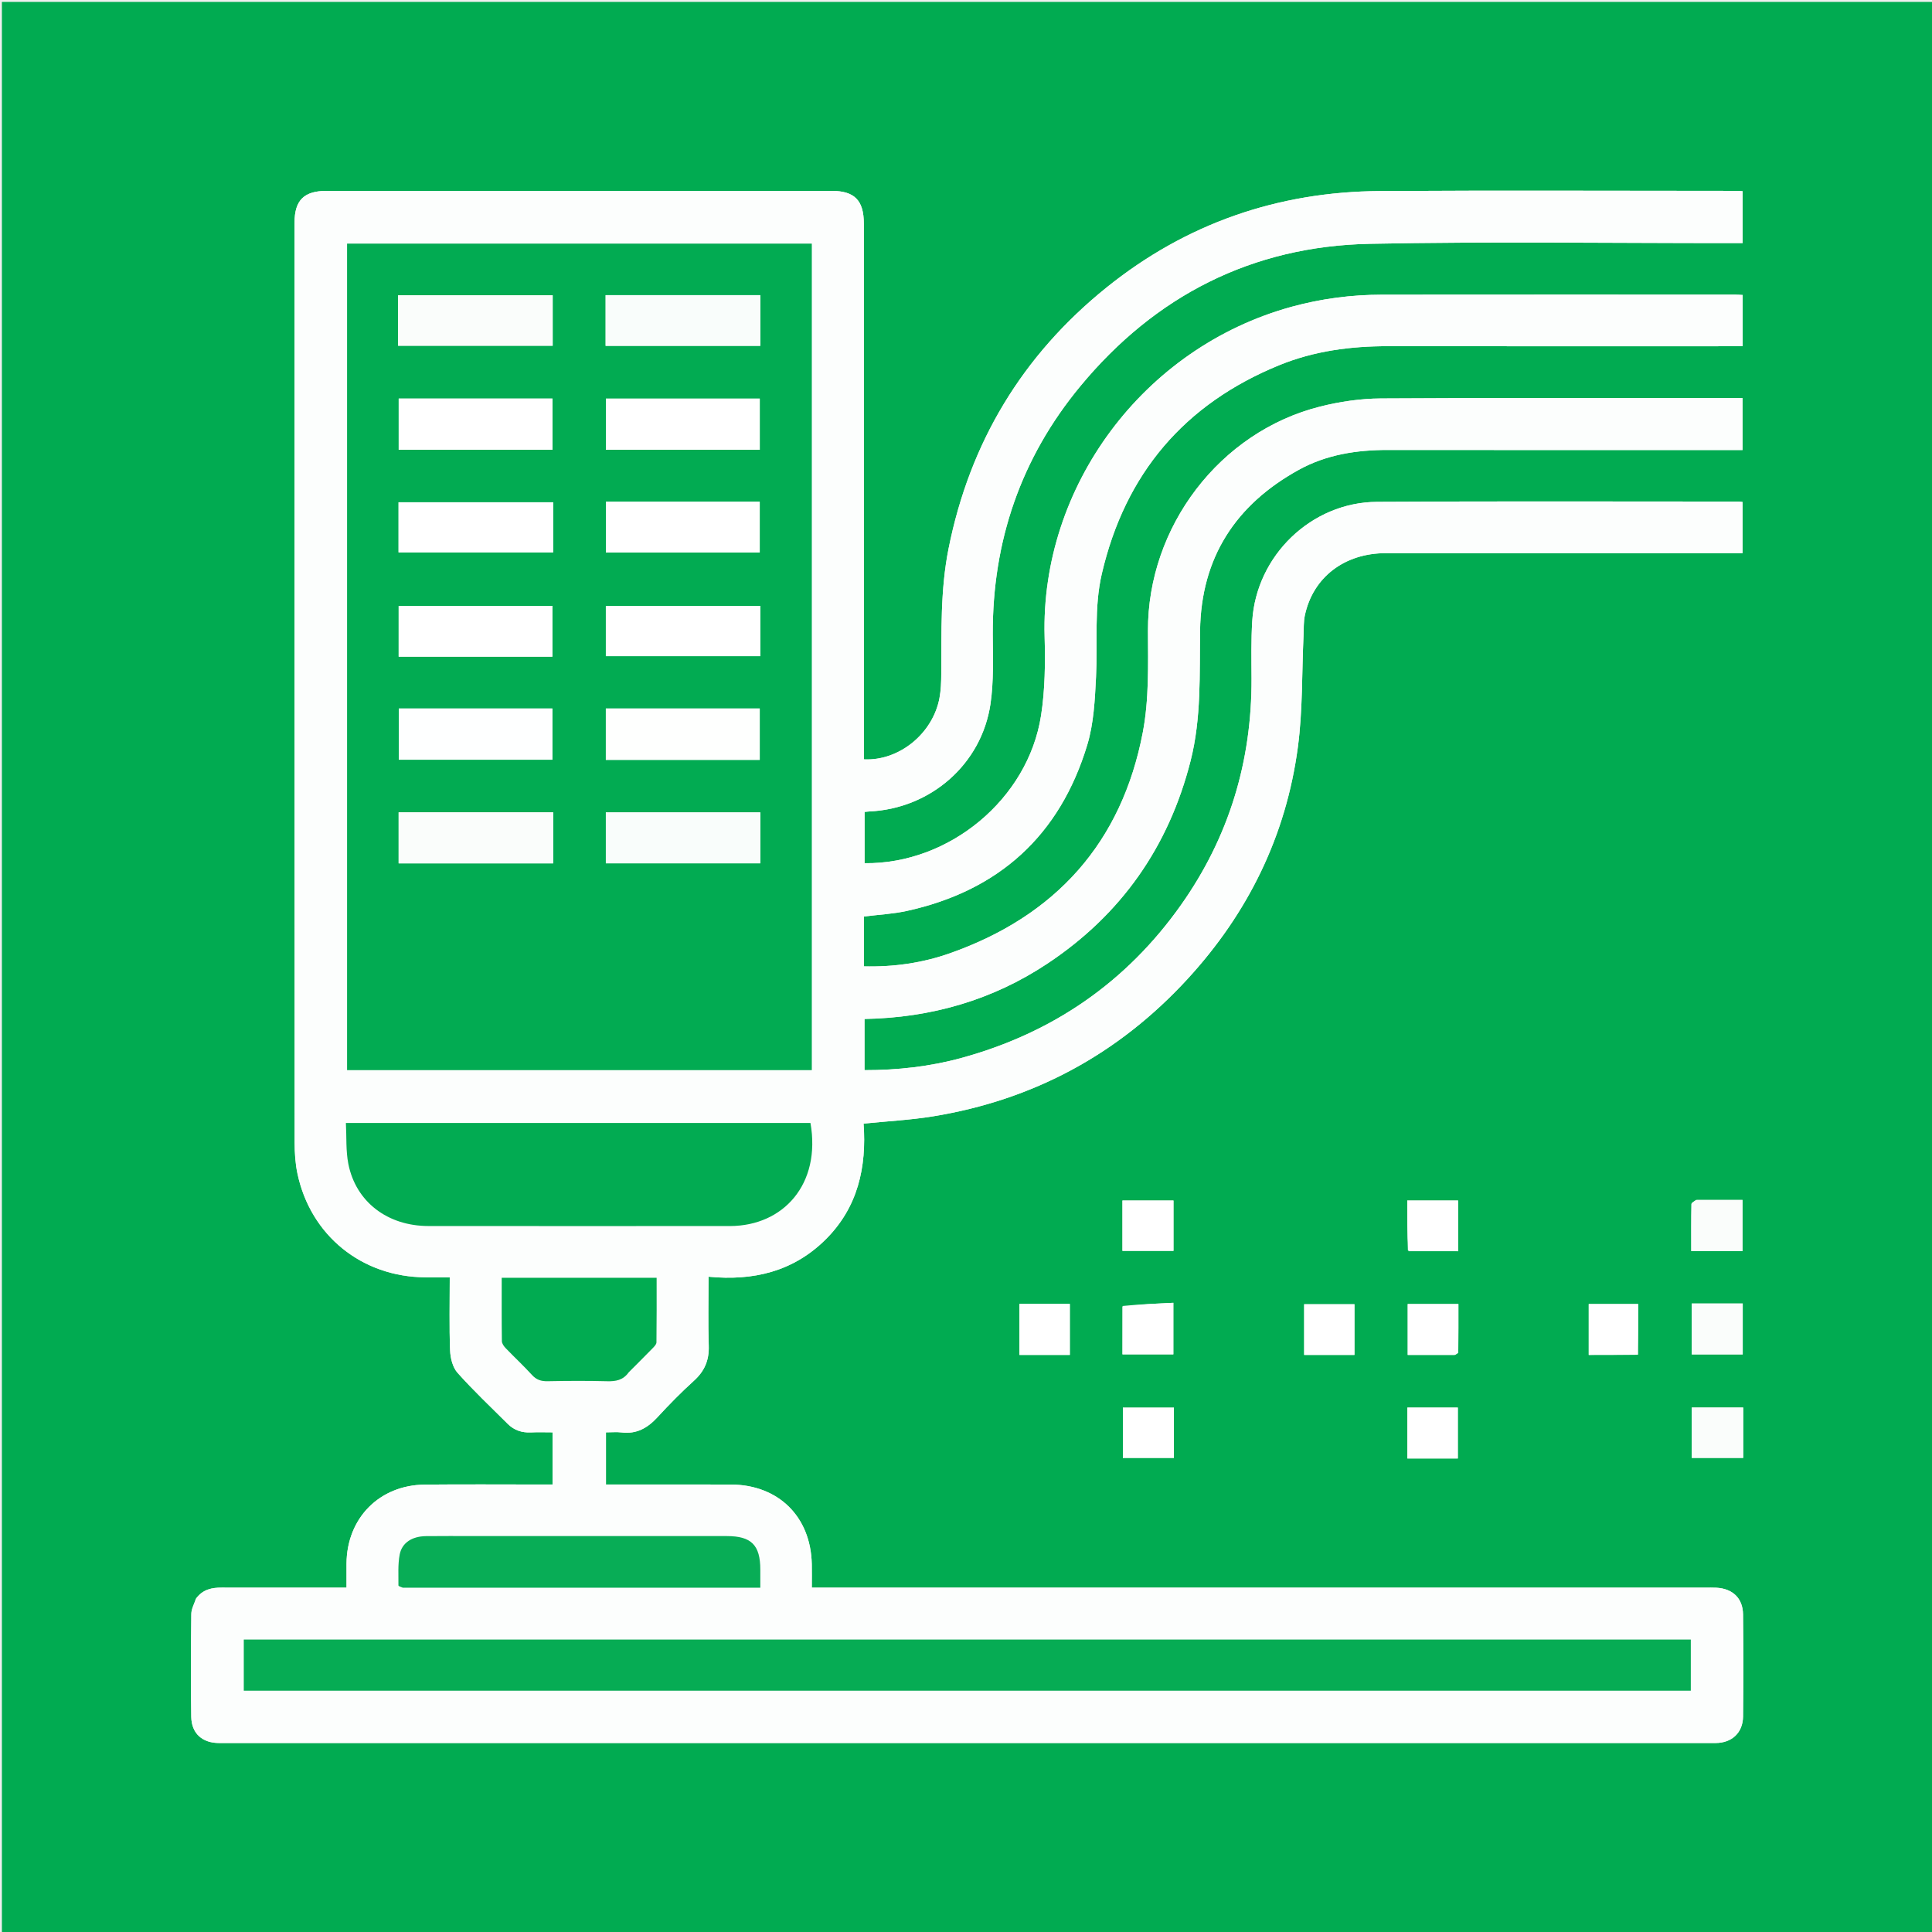
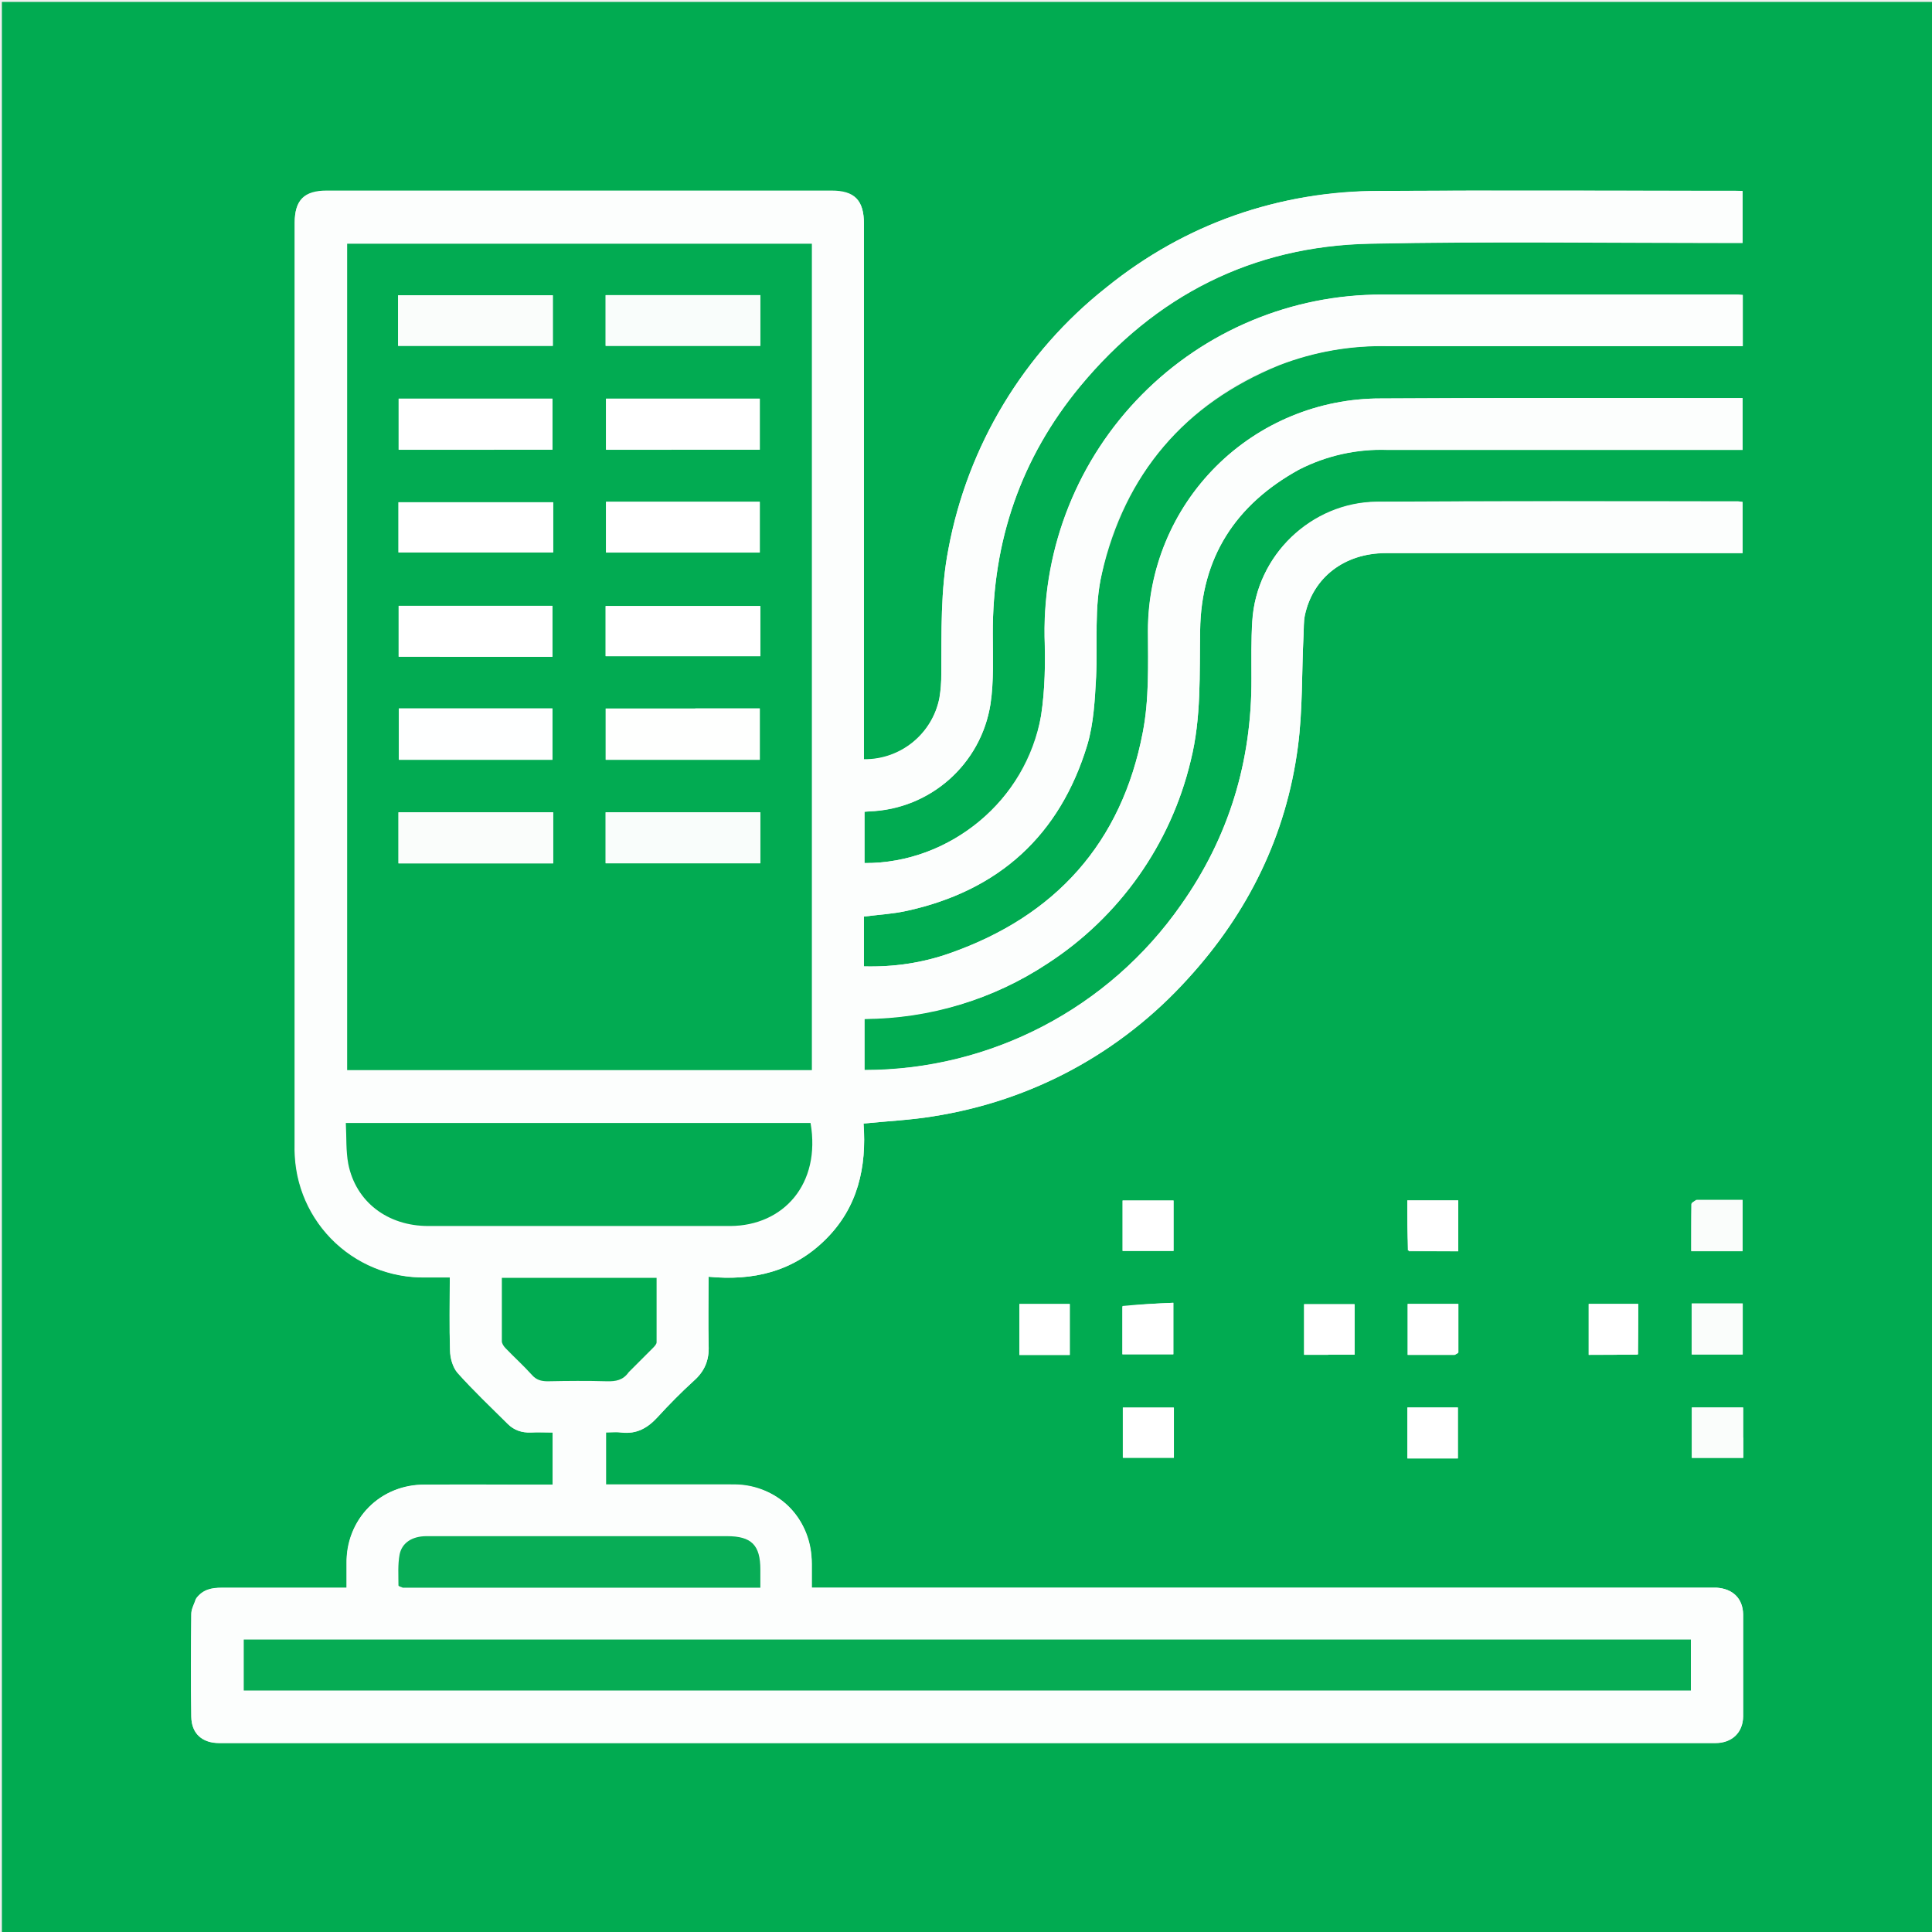
- <svg xmlns="http://www.w3.org/2000/svg" version="1.1" id="Layer_1" x="0px" y="0px" width="100%" viewBox="0 0 1024 1024" enable-background="new 0 0 1024 1024" xml:space="preserve">
-   <path fill="#01AB51" opacity="1" stroke="none" d=" M1,371   C1,247.333 1,124.167 1,1   C342.333,1 683.667,1 1025,1   C1025,342.333 1025,683.667 1025,1025   C683.667,1025 342.334,1025 1,1025   C1,807.167 1,589.333 1,371  M103.783,847.435   C102.951,850.091 101.43,852.738 101.399,855.403   C101.187,873.567 101.099,891.737 101.37,909.9   C101.504,918.807 107.241,923.839 116.174,923.839   C380.506,923.844 644.838,923.844 909.17,923.837   C917.906,923.837 923.774,918.419 923.858,909.722   C924.03,891.724 924.047,873.722 923.85,855.724   C923.756,847.098 918.345,841.967 909.669,841.527   C907.674,841.425 905.67,841.487 903.67,841.487   C748.171,841.486 592.672,841.486 437.173,841.486   C435.054,841.486 432.935,841.486 430.276,841.486   C430.276,836.926 430.348,832.964 430.264,829.005   C429.728,803.852 412.579,786.935 387.423,786.841   C367.09,786.765 346.756,786.825 326.423,786.824   C324.651,786.824 322.879,786.824 321.174,786.824   C321.174,777.263 321.174,768.369 321.174,759.176   C324.212,759.176 326.889,758.909 329.494,759.226   C337.376,760.185 343.187,756.895 348.384,751.257   C354.591,744.522 361.021,737.948 367.812,731.811   C373.454,726.712 375.9,720.918 375.649,713.317   C375.255,701.376 375.544,689.412 375.544,676.689   C399.276,678.99 420.398,673.944 437.489,657.05   C454.764,639.975 459.377,618.52 457.714,595.544   C470.492,594.242 482.651,593.627 494.593,591.678   C547.895,582.98 592.932,558.592 629.452,518.844   C661.524,483.938 681.655,442.965 687.905,395.937   C690.505,376.38 689.985,356.408 690.902,336.626   C691.063,333.14 690.881,329.566 691.596,326.189   C695.866,306.01 712.559,293.199 734.475,293.188   C795.641,293.156 856.808,293.176 917.974,293.176   C919.882,293.176 921.79,293.176 923.591,293.176   C923.591,283.615 923.591,274.864 923.591,266.064   C922.618,265.964 921.965,265.838 921.313,265.838   C857.48,265.848 793.646,265.594 729.815,265.993   C695.052,266.211 665.876,294.473 663.717,329.151   C663.087,339.282 663.306,349.473 663.344,359.636   C663.508,403.585 651.324,443.766 625.959,479.648   C596.992,520.626 557.911,547.506 509.563,560.742   C492.845,565.318 475.688,567.218 458.208,567.199   C458.208,557.975 458.208,549.1 458.208,540.078   C493.483,539.417 525.9,530.136 555.083,510.77   C594.23,484.793 619.46,448.838 631.036,403.265   C636.815,380.515 635.73,357.336 636.062,334.196   C636.616,295.546 654.914,267.463 688.421,249.005   C703.075,240.932 719.091,238.468 735.659,238.487   C796.325,238.555 856.992,238.514 917.658,238.514   C919.617,238.514 921.577,238.514 923.581,238.514   C923.581,229.034 923.581,220.14 923.581,210.995   C922.26,210.995 921.276,210.995 920.292,210.995   C857.459,210.995 794.624,210.796 731.794,211.19   C721.086,211.258 710.141,212.863 699.738,215.477   C646.396,228.877 608.252,279.305 608.444,334.373   C608.507,352.311 609.051,370.661 605.715,388.124   C594.527,446.687 559.495,485.559 503.363,505.292   C488.875,510.386 473.769,512.577 457.857,512.193   C457.857,504.773 457.857,497.647 457.857,490.521   C457.857,488.898 457.857,487.275 457.857,485.778   C465.75,484.787 473.261,484.422 480.508,482.841   C529.527,472.143 561.821,442.704 576.29,394.745   C579.738,383.315 580.312,370.835 580.92,358.773   C581.84,340.511 579.786,322.088 584.01,304.01   C596.379,251.069 627.656,214.154 677.997,193.569   C696.442,186.026 715.823,183.47 735.657,183.491   C796.324,183.555 856.99,183.514 917.656,183.514   C919.616,183.514 921.575,183.514 923.657,183.514   C923.657,174.178 923.657,165.427 923.657,156.351   C922.133,156.279 920.837,156.165 919.54,156.165   C857.207,156.158 794.874,156.118 732.541,156.19   C716.322,156.209 700.314,158.281 684.658,162.576   C605.655,184.245 551.46,258.284 553.669,337.417   C554.058,351.348 553.913,365.533 551.779,379.253   C544.888,423.549 503.13,458.054 458.246,457.515   C458.246,448.477 458.246,439.439 458.246,430.333   C459.273,430.23 459.92,430.133 460.571,430.105   C493.077,428.684 520.263,405.176 524.982,373.058   C526.759,360.961 526.224,348.475 526.18,336.168   C526.003,286.82 541.136,242.731 572.529,204.771   C612.258,156.733 663.636,130.464 726.092,129.22   C789.9,127.948 853.752,128.877 917.584,128.843   C919.534,128.842 921.484,128.843 923.624,128.843   C923.624,119.397 923.624,110.505 923.624,101.343   C922.211,101.272 921.079,101.165 919.947,101.165   C857.114,101.159 794.279,100.866 731.449,101.256   C677.347,101.593 628.647,118.417 586.444,152.412   C541.867,188.32 513.969,234.56 502.739,290.876   C498.359,312.838 499.057,334.956 498.897,357.095   C498.866,361.407 498.729,365.793 497.935,370.012   C494.407,388.767 476.61,403.391 457.858,402.476   C457.858,400.526 457.858,398.553 457.858,396.58   C457.857,303.914 457.861,211.248 457.853,118.582   C457.852,106.162 452.927,101.162 440.698,101.161   C351.531,101.154 262.365,101.154 173.199,101.162   C161.106,101.163 156.11,106.108 156.11,118.067   C156.104,280.566 156.092,443.066 156.166,605.565   C156.169,611.032 156.517,616.614 157.638,621.947   C164.552,654.837 191.819,676.844 225.466,677.002   C229.711,677.022 233.956,677.005 238.379,677.005   C238.379,690.436 238.069,703.11 238.558,715.753   C238.715,719.802 239.919,724.72 242.485,727.599   C250.899,737.037 260.138,745.743 269.106,754.684   C272.471,758.038 276.579,759.446 281.363,759.211   C285.142,759.026 288.937,759.174 292.859,759.174   C292.859,768.622 292.859,777.514 292.859,786.824   C290.748,786.824 288.949,786.824 287.151,786.824   C266.484,786.826 245.816,786.668 225.152,786.873   C201.066,787.113 183.838,804.642 183.661,828.727   C183.631,832.824 183.657,836.922 183.657,841.486   C181.134,841.486 179.337,841.486 177.54,841.486   C157.54,841.487 137.54,841.516 117.54,841.467   C112.327,841.454 107.574,842.342 103.783,847.435  M898.868,635.991   C898.045,636.727 896.521,637.45 896.505,638.203   C896.334,646.437 896.398,654.676 896.398,663.076   C905.869,663.076 914.761,663.076 923.562,663.076   C923.562,653.919 923.562,645.046 923.562,635.987   C915.4,635.987 907.604,635.987 898.868,635.991  M923.929,761.482   C923.929,756.361 923.929,751.241 923.929,746.03   C914.54,746.03 905.611,746.03 896.661,746.03   C896.661,755.121 896.661,763.889 896.661,772.718   C905.838,772.718 914.732,772.718 923.929,772.718   C923.929,769.088 923.929,765.78 923.929,761.482  M902.635,690.875   C900.697,690.875 898.759,690.875 896.642,690.875   C896.642,700.204 896.642,708.951 896.642,717.86   C905.785,717.86 914.665,717.86 923.682,717.86   C923.682,708.819 923.682,700.082 923.682,690.875   C916.83,690.875 910.218,690.875 902.635,690.875  M594.916,656.458   C594.916,658.694 594.916,660.929 594.916,662.992   C604.425,662.992 613.144,662.992 621.97,662.992   C621.97,653.922 621.97,645.196 621.97,636.302   C612.896,636.302 604.043,636.302 594.916,636.302   C594.916,642.89 594.916,649.177 594.916,656.458  M746.56,663.159   C755.282,663.159 764.004,663.159 772.823,663.159   C772.823,653.928 772.823,645.195 772.823,636.294   C763.744,636.294 754.88,636.294 745.88,636.294   C745.88,645.204 745.88,653.819 746.56,663.159  M547.556,718.15   C554.113,718.15 560.671,718.15 567.03,718.15   C567.03,708.615 567.03,699.901 567.03,691.11   C557.935,691.11 549.202,691.11 540.325,691.11   C540.325,700.191 540.325,709.048 540.325,718.15   C542.619,718.15 544.595,718.15 547.556,718.15  M594.932,692.681   C594.932,701.107 594.932,709.534 594.932,717.828   C604.383,717.828 613.135,717.828 621.904,717.828   C621.904,708.759 621.904,700.015 621.904,690.51   C612.746,690.921 603.889,691.318 594.932,692.681  M704.5,718.149   C708.939,718.149 713.378,718.149 717.895,718.149   C717.895,708.806 717.895,700.064 717.895,691.272   C708.772,691.272 699.909,691.272 691.228,691.272   C691.228,700.408 691.228,709.157 691.228,718.149   C695.545,718.149 699.525,718.149 704.5,718.149  M771.314,718.129   C771.87,717.668 772.905,717.213 772.911,716.746   C773.008,708.189 772.982,699.632 772.982,691.155   C763.608,691.155 754.876,691.155 746.111,691.155   C746.111,700.257 746.111,709.087 746.111,718.146   C754.443,718.146 762.393,718.146 771.314,718.129  M868.268,718.007   C868.268,709.034 868.268,700.06 868.268,691.152   C859.582,691.152 850.844,691.152 842.066,691.152   C842.066,700.25 842.066,709.079 842.066,718.128   C850.736,718.128 859.02,718.128 868.268,718.007  M622.189,750.557   C622.189,748.998 622.189,747.44 622.189,746.074   C612.624,746.074 603.913,746.074 595.147,746.074   C595.147,755.145 595.147,763.867 595.147,772.719   C604.229,772.719 613.078,772.719 622.189,772.719   C622.189,765.453 622.189,758.501 622.189,750.557  M767.396,773.036   C769.163,773.036 770.931,773.036 772.678,773.036   C772.678,763.618 772.678,754.757 772.678,746.036   C763.583,746.036 754.848,746.036 745.934,746.036   C745.934,755.071 745.934,763.796 745.934,773.036   C752.893,773.036 759.656,773.036 767.396,773.036  z" />
-   <path fill="#FCFEFD" opacity="1" stroke="none" d=" M103.997,847.127   C107.574,842.342 112.327,841.454 117.54,841.467   C137.54,841.516 157.54,841.487 177.54,841.486   C179.337,841.486 181.134,841.486 183.657,841.486   C183.657,836.922 183.631,832.824 183.661,828.727   C183.838,804.642 201.066,787.113 225.152,786.873   C245.816,786.668 266.484,786.826 287.151,786.824   C288.949,786.824 290.748,786.824 292.859,786.824   C292.859,777.514 292.859,768.622 292.859,759.174   C288.937,759.174 285.142,759.026 281.363,759.211   C276.579,759.446 272.471,758.038 269.106,754.684   C260.138,745.743 250.899,737.037 242.485,727.599   C239.919,724.72 238.715,719.802 238.558,715.753   C238.069,703.11 238.379,690.436 238.379,677.005   C233.956,677.005 229.711,677.022 225.466,677.002   C191.819,676.844 164.552,654.837 157.638,621.947   C156.517,616.614 156.169,611.032 156.166,605.565   C156.092,443.066 156.104,280.566 156.11,118.067   C156.11,106.108 161.106,101.163 173.199,101.162   C262.365,101.154 351.531,101.154 440.698,101.161   C452.927,101.162 457.852,106.162 457.853,118.582   C457.861,211.248 457.857,303.914 457.858,396.58   C457.858,398.553 457.858,400.526 457.858,402.476   C476.61,403.391 494.407,388.767 497.935,370.012   C498.729,365.793 498.866,361.407 498.897,357.095   C499.057,334.956 498.359,312.838 502.739,290.876   C513.969,234.56 541.867,188.32 586.444,152.412   C628.647,118.417 677.347,101.593 731.449,101.256   C794.279,100.866 857.114,101.159 919.947,101.165   C921.079,101.165 922.211,101.272 923.624,101.343   C923.624,110.505 923.624,119.397 923.624,128.843   C921.484,128.843 919.534,128.842 917.584,128.843   C853.752,128.877 789.9,127.948 726.092,129.22   C663.636,130.464 612.258,156.733 572.529,204.771   C541.136,242.731 526.003,286.82 526.18,336.168   C526.224,348.475 526.759,360.961 524.982,373.058   C520.263,405.176 493.077,428.684 460.571,430.105   C459.92,430.133 459.273,430.23 458.246,430.333   C458.246,439.439 458.246,448.477 458.246,457.515   C503.13,458.054 544.888,423.549 551.779,379.253   C553.913,365.533 554.058,351.348 553.669,337.417   C551.46,258.284 605.655,184.245 684.658,162.576   C700.314,158.281 716.322,156.209 732.541,156.19   C794.874,156.118 857.207,156.158 919.54,156.165   C920.837,156.165 922.133,156.279 923.657,156.351   C923.657,165.427 923.657,174.178 923.657,183.514   C921.575,183.514 919.616,183.514 917.656,183.514   C856.99,183.514 796.324,183.555 735.657,183.491   C715.823,183.47 696.442,186.026 677.997,193.569   C627.656,214.154 596.379,251.069 584.01,304.01   C579.786,322.088 581.84,340.511 580.92,358.773   C580.312,370.835 579.738,383.315 576.29,394.745   C561.821,442.704 529.527,472.143 480.508,482.841   C473.261,484.422 465.75,484.787 457.857,485.778   C457.857,487.275 457.857,488.898 457.857,490.521   C457.857,497.647 457.857,504.773 457.857,512.193   C473.769,512.577 488.875,510.386 503.363,505.292   C559.495,485.559 594.527,446.687 605.715,388.124   C609.051,370.661 608.507,352.311 608.444,334.373   C608.252,279.305 646.396,228.877 699.738,215.477   C710.141,212.863 721.086,211.258 731.794,211.19   C794.624,210.796 857.459,210.995 920.292,210.995   C921.276,210.995 922.26,210.995 923.581,210.995   C923.581,220.14 923.581,229.034 923.581,238.514   C921.577,238.514 919.617,238.514 917.658,238.514   C856.992,238.514 796.325,238.555 735.659,238.487   C719.091,238.468 703.075,240.932 688.421,249.005   C654.914,267.463 636.616,295.546 636.062,334.196   C635.73,357.336 636.815,380.515 631.036,403.265   C619.46,448.838 594.23,484.793 555.083,510.77   C525.9,530.136 493.483,539.417 458.208,540.078   C458.208,549.1 458.208,557.975 458.208,567.199   C475.688,567.218 492.845,565.318 509.563,560.742   C557.911,547.506 596.992,520.626 625.959,479.648   C651.324,443.766 663.508,403.585 663.344,359.636   C663.306,349.473 663.087,339.282 663.717,329.151   C665.876,294.473 695.052,266.211 729.815,265.993   C793.646,265.594 857.48,265.848 921.313,265.838   C921.965,265.838 922.618,265.964 923.591,266.064   C923.591,274.864 923.591,283.615 923.591,293.176   C921.79,293.176 919.882,293.176 917.974,293.176   C856.808,293.176 795.641,293.156 734.475,293.188   C712.559,293.199 695.866,306.01 691.596,326.189   C690.881,329.566 691.063,333.14 690.902,336.626   C689.985,356.408 690.505,376.38 687.905,395.937   C681.655,442.965 661.524,483.938 629.452,518.844   C592.932,558.592 547.895,582.98 494.593,591.678   C482.651,593.627 470.492,594.242 457.714,595.544   C459.377,618.52 454.764,639.975 437.489,657.05   C420.398,673.944 399.276,678.99 375.544,676.689   C375.544,689.412 375.255,701.376 375.649,713.317   C375.9,720.918 373.454,726.712 367.812,731.811   C361.021,737.948 354.591,744.522 348.384,751.257   C343.187,756.895 337.376,760.185 329.494,759.226   C326.889,758.909 324.212,759.176 321.174,759.176   C321.174,768.369 321.174,777.263 321.174,786.824   C322.879,786.824 324.651,786.824 326.423,786.824   C346.756,786.825 367.09,786.765 387.423,786.841   C412.579,786.935 429.728,803.852 430.264,829.005   C430.348,832.964 430.276,836.926 430.276,841.486   C432.935,841.486 435.054,841.486 437.173,841.486   C592.672,841.486 748.171,841.486 903.67,841.487   C905.67,841.487 907.674,841.425 909.669,841.527   C918.345,841.967 923.756,847.098 923.85,855.724   C924.047,873.722 924.03,891.724 923.858,909.722   C923.774,918.419 917.906,923.837 909.17,923.837   C644.838,923.844 380.506,923.844 116.174,923.839   C107.241,923.839 101.504,918.807 101.37,909.9   C101.099,891.737 101.187,873.567 101.399,855.403   C101.43,852.738 102.951,850.091 103.997,847.127  M430.267,481.5   C430.267,364.096 430.267,246.691 430.267,129.122   C347.846,129.122 265.97,129.122 183.959,129.122   C183.959,275.265 183.959,421.125 183.959,567.175   C266.106,567.175 347.963,567.175 430.267,567.175   C430.267,538.742 430.267,510.621 430.267,481.5  M418.5,868.997   C322.067,868.997 225.634,868.997 129.22,868.997   C129.22,878.422 129.22,887.296 129.22,896.085   C385.115,896.085 640.636,896.085 896.155,896.085   C896.155,886.872 896.155,878.085 896.155,868.997   C737.101,868.997 578.301,868.997 418.5,868.997  M374.498,649.826   C378.664,649.826 382.829,649.837 386.995,649.823   C415.213,649.731 435.241,627.619 429.557,595.205   C347.662,595.205 265.782,595.205 183.338,595.205   C183.735,602.721 183.27,610.017 184.647,616.947   C188.641,637.041 205.426,649.79 227.039,649.811   C275.859,649.858 324.679,649.826 374.498,649.826  M213.915,841.511   C276.842,841.511 339.77,841.511 402.974,841.511   C402.974,837.902 402.976,834.912 402.974,831.922   C402.963,818.903 398.233,814.162 385.221,814.161   C340.57,814.156 295.919,814.159 251.268,814.159   C242.771,814.159 234.273,814.077 225.778,814.189   C218.46,814.286 213.072,817.615 211.847,823.939   C210.82,829.243 211.253,834.837 211.184,840.304   C211.179,840.692 212.362,841.094 213.915,841.511  M333.502,727.063   C337.615,722.941 341.758,718.848 345.819,714.675   C346.701,713.769 347.91,712.59 347.925,711.523   C348.077,700.112 348.019,688.698 348.019,677.264   C320.388,677.264 293.344,677.264 265.926,677.264   C265.926,688.63 265.86,699.743 266.017,710.853   C266.034,712.109 267.078,713.564 268.031,714.556   C272.639,719.353 277.529,723.887 282.013,728.795   C284.376,731.382 286.893,732.138 290.29,732.071   C300.77,731.861 311.262,731.809 321.739,732.079   C326.324,732.197 330.234,731.581 333.502,727.063  z" />
-   <path fill="#FAFDFB" opacity="1" stroke="none" d=" M899.339,635.989   C907.604,635.987 915.4,635.987 923.562,635.987   C923.562,645.046 923.562,653.919 923.562,663.076   C914.761,663.076 905.869,663.076 896.398,663.076   C896.398,654.676 896.334,646.437 896.505,638.203   C896.521,637.45 898.045,636.727 899.339,635.989  z" />
-   <path fill="#FAFDFB" opacity="1" stroke="none" d=" M923.929,761.977   C923.929,765.78 923.929,769.088 923.929,772.718   C914.732,772.718 905.838,772.718 896.661,772.718   C896.661,763.889 896.661,755.121 896.661,746.03   C905.611,746.03 914.54,746.03 923.929,746.03   C923.929,751.241 923.929,756.361 923.929,761.977  z" />
-   <path fill="#FAFDFB" opacity="1" stroke="none" d=" M903.12,690.875   C910.218,690.875 916.83,690.875 923.682,690.875   C923.682,700.082 923.682,708.819 923.682,717.86   C914.665,717.86 905.785,717.86 896.642,717.86   C896.642,708.951 896.642,700.204 896.642,690.875   C898.759,690.875 900.697,690.875 903.12,690.875  z" />
-   <path fill="#FFFFFF" opacity="1" stroke="none" d=" M594.916,655.961   C594.916,649.177 594.916,642.89 594.916,636.302   C604.043,636.302 612.896,636.302 621.97,636.302   C621.97,645.196 621.97,653.922 621.97,662.992   C613.144,662.992 604.425,662.992 594.916,662.992   C594.916,660.929 594.916,658.694 594.916,655.961  z" />
-   <path fill="#FFFFFF" opacity="1" stroke="none" d=" M746.22,662.797   C745.88,653.819 745.88,645.204 745.88,636.294   C754.88,636.294 763.744,636.294 772.823,636.294   C772.823,645.195 772.823,653.928 772.823,663.159   C764.004,663.159 755.282,663.159 746.22,662.797  z" />
-   <path fill="#FFFFFF" opacity="1" stroke="none" d=" M547.064,718.15   C544.595,718.15 542.619,718.15 540.325,718.15   C540.325,709.048 540.325,700.191 540.325,691.11   C549.202,691.11 557.935,691.11 567.03,691.11   C567.03,699.901 567.03,708.615 567.03,718.15   C560.671,718.15 554.113,718.15 547.064,718.15  z" />
-   <path fill="#FFFFFF" opacity="1" stroke="none" d=" M594.982,692.198   C603.889,691.318 612.746,690.921 621.904,690.51   C621.904,700.015 621.904,708.759 621.904,717.828   C613.135,717.828 604.383,717.828 594.932,717.828   C594.932,709.534 594.932,701.107 594.982,692.198  z" />
-   <path fill="#FFFFFF" opacity="1" stroke="none" d=" M704.003,718.149   C699.525,718.149 695.545,718.149 691.228,718.149   C691.228,709.157 691.228,700.408 691.228,691.272   C699.909,691.272 708.772,691.272 717.895,691.272   C717.895,700.064 717.895,708.806 717.895,718.149   C713.378,718.149 708.939,718.149 704.003,718.149  z" />
-   <path fill="#FFFFFF" opacity="1" stroke="none" d=" M770.829,718.138   C762.393,718.146 754.443,718.146 746.111,718.146   C746.111,709.087 746.111,700.257 746.111,691.155   C754.876,691.155 763.608,691.155 772.982,691.155   C772.982,699.632 773.008,708.189 772.911,716.746   C772.905,717.213 771.87,717.668 770.829,718.138  z" />
-   <path fill="#FFFFFF" opacity="1" stroke="none" d=" M867.786,718.068   C859.02,718.128 850.736,718.128 842.066,718.128   C842.066,709.079 842.066,700.25 842.066,691.152   C850.844,691.152 859.582,691.152 868.268,691.152   C868.268,700.06 868.268,709.034 867.786,718.068  z" />
-   <path fill="#FFFFFF" opacity="1" stroke="none" d=" M622.189,751.054   C622.189,758.501 622.189,765.453 622.189,772.719   C613.078,772.719 604.229,772.719 595.147,772.719   C595.147,763.867 595.147,755.145 595.147,746.074   C603.913,746.074 612.624,746.074 622.189,746.074   C622.189,747.44 622.189,748.998 622.189,751.054  z" />
-   <path fill="#FFFFFF" opacity="1" stroke="none" d=" M766.908,773.036   C759.656,773.036 752.893,773.036 745.934,773.036   C745.934,763.796 745.934,755.071 745.934,746.036   C754.848,746.036 763.583,746.036 772.678,746.036   C772.678,754.757 772.678,763.618 772.678,773.036   C770.931,773.036 769.163,773.036 766.908,773.036  z" />
-   <path fill="#02AB52" opacity="1" stroke="none" d=" M430.267,482   C430.267,510.621 430.267,538.742 430.267,567.175   C347.963,567.175 266.106,567.175 183.959,567.175   C183.959,421.125 183.959,275.265 183.959,129.122   C265.97,129.122 347.846,129.122 430.267,129.122   C430.267,246.691 430.267,364.096 430.267,482  M210.995,178.312   C210.995,179.932 210.995,181.551 210.995,183.26   C238.626,183.26 265.778,183.26 292.93,183.26   C292.93,174.082 292.93,165.325 292.93,156.5   C265.497,156.5 238.333,156.5 210.995,156.5   C210.995,163.713 210.995,170.533 210.995,178.312  M402.976,171.484   C402.976,166.405 402.976,161.326 402.976,156.449   C375.128,156.449 348.071,156.449 320.985,156.449   C320.985,165.574 320.985,174.354 320.985,183.307   C348.39,183.307 375.567,183.307 402.976,183.307   C402.976,179.448 402.976,175.96 402.976,171.484  M402.976,450.407   C402.976,443.815 402.976,437.224 402.976,430.56   C375.275,430.56 348.217,430.56 321.11,430.56   C321.11,439.743 321.11,448.628 321.11,457.57   C348.51,457.57 375.558,457.57 402.976,457.57   C402.976,455.314 402.976,453.347 402.976,450.407  M293.197,443.505   C293.197,439.235 293.197,434.964 293.197,430.533   C265.541,430.533 238.493,430.533 211.283,430.533   C211.283,439.688 211.283,448.574 211.283,457.604   C238.619,457.604 265.666,457.604 293.197,457.604   C293.197,453.07 293.197,448.784 293.197,443.505  M356.5,238.388   C371.901,238.388 387.302,238.388 402.689,238.388   C402.689,228.858 402.689,220.106 402.689,211.261   C375.332,211.261 348.251,211.261 321.151,211.261   C321.151,220.405 321.151,229.288 321.151,238.388   C332.852,238.388 344.176,238.388 356.5,238.388  M235.5,375.535   C227.436,375.535 219.371,375.535 211.392,375.535   C211.392,385.106 211.392,393.974 211.392,402.653   C238.822,402.653 265.863,402.653 292.775,402.653   C292.775,393.467 292.775,384.599 292.775,375.535   C273.744,375.535 255.122,375.535 235.5,375.535  M262.5,238.388   C272.583,238.388 282.667,238.388 292.829,238.388   C292.829,228.955 292.829,220.103 292.829,211.258   C265.445,211.258 238.416,211.258 211.319,211.258   C211.319,220.398 211.319,229.283 211.319,238.388   C228.254,238.388 244.877,238.388 262.5,238.388  M293.183,286.452   C293.183,279.697 293.183,272.942 293.183,266.2   C265.457,266.2 238.402,266.2 211.238,266.2   C211.238,275.235 211.238,283.984 211.238,292.794   C238.646,292.794 265.819,292.794 293.183,292.794   C293.183,290.749 293.183,289.094 293.183,286.452  M371.5,265.914   C354.733,265.914 337.967,265.914 321.172,265.914   C321.172,275.288 321.172,284.143 321.172,292.826   C348.614,292.826 375.657,292.826 402.673,292.826   C402.673,283.723 402.673,274.981 402.673,265.914   C392.424,265.914 382.462,265.914 371.5,265.914  M233.5,348.056   C253.265,348.056 273.03,348.056 292.779,348.056   C292.779,338.652 292.779,329.787 292.779,321.149   C265.327,321.149 238.279,321.149 211.301,321.149   C211.301,330.274 211.301,339.019 211.301,348.056   C218.562,348.056 225.531,348.056 233.5,348.056  M402.964,325.613   C402.964,324.055 402.964,322.496 402.964,321.165   C375.078,321.165 348.026,321.165 321.111,321.165   C321.111,330.297 321.111,339.034 321.111,347.767   C348.505,347.767 375.56,347.767 402.964,347.767   C402.964,340.521 402.964,333.558 402.964,325.613  M368.5,375.534   C352.754,375.534 337.008,375.534 321.105,375.534   C321.105,384.936 321.105,393.793 321.105,402.734   C348.472,402.734 375.505,402.734 402.678,402.734   C402.678,393.612 402.678,384.723 402.678,375.534   C391.428,375.534 380.464,375.534 368.5,375.534  z" />
-   <path fill="#06AC54" opacity="1" stroke="none" d=" M419,868.997   C578.301,868.997 737.101,868.997 896.155,868.997   C896.155,878.085 896.155,886.872 896.155,896.085   C640.636,896.085 385.115,896.085 129.22,896.085   C129.22,887.296 129.22,878.422 129.22,868.997   C225.634,868.997 322.067,868.997 419,868.997  z" />
-   <path fill="#02AB52" opacity="1" stroke="none" d=" M373.998,649.826   C324.679,649.826 275.859,649.858 227.039,649.811   C205.426,649.79 188.641,637.041 184.647,616.947   C183.27,610.017 183.735,602.721 183.338,595.205   C265.782,595.205 347.662,595.205 429.557,595.205   C435.241,627.619 415.213,649.731 386.995,649.823   C382.829,649.837 378.664,649.826 373.998,649.826  z" />
-   <path fill="#08AD56" opacity="1" stroke="none" d=" M213.454,841.5   C212.362,841.094 211.179,840.692 211.184,840.304   C211.253,834.837 210.82,829.243 211.847,823.939   C213.072,817.615 218.46,814.286 225.778,814.189   C234.273,814.077 242.771,814.159 251.268,814.159   C295.919,814.159 340.57,814.156 385.221,814.161   C398.233,814.162 402.963,818.903 402.974,831.922   C402.976,834.912 402.974,837.902 402.974,841.511   C339.77,841.511 276.842,841.511 213.454,841.5  z" />
-   <path fill="#01AB51" opacity="1" stroke="none" d=" M333.248,727.323   C330.234,731.581 326.324,732.197 321.739,732.079   C311.262,731.809 300.77,731.861 290.29,732.071   C286.893,732.138 284.376,731.382 282.013,728.795   C277.529,723.887 272.639,719.353 268.031,714.556   C267.078,713.564 266.034,712.109 266.017,710.853   C265.86,699.743 265.926,688.63 265.926,677.264   C293.344,677.264 320.388,677.264 348.019,677.264   C348.019,688.698 348.077,700.112 347.925,711.523   C347.91,712.59 346.701,713.769 345.819,714.675   C341.758,718.848 337.615,722.941 333.248,727.323  z" />
-   <path fill="#FAFDFB" opacity="1" stroke="none" d=" M210.995,177.833   C210.995,170.533 210.995,163.713 210.995,156.5   C238.333,156.5 265.497,156.5 292.93,156.5   C292.93,165.325 292.93,174.082 292.93,183.26   C265.778,183.26 238.626,183.26 210.995,183.26   C210.995,181.551 210.995,179.932 210.995,177.833  z" />
-   <path fill="#F9FDFB" opacity="1" stroke="none" d=" M402.976,171.978   C402.976,175.96 402.976,179.448 402.976,183.307   C375.567,183.307 348.39,183.307 320.985,183.307   C320.985,174.354 320.985,165.574 320.985,156.449   C348.071,156.449 375.128,156.449 402.976,156.449   C402.976,161.326 402.976,166.405 402.976,171.978  z" />
-   <path fill="#F9FDFB" opacity="1" stroke="none" d=" M402.976,450.893   C402.976,453.347 402.976,455.314 402.976,457.57   C375.558,457.57 348.51,457.57 321.11,457.57   C321.11,448.628 321.11,439.743 321.11,430.56   C348.217,430.56 375.275,430.56 402.976,430.56   C402.976,437.224 402.976,443.815 402.976,450.893  z" />
-   <path fill="#FAFDFB" opacity="1" stroke="none" d=" M293.197,444.001   C293.197,448.784 293.197,453.07 293.197,457.604   C265.666,457.604 238.619,457.604 211.283,457.604   C211.283,448.574 211.283,439.688 211.283,430.533   C238.493,430.533 265.541,430.533 293.197,430.533   C293.197,434.964 293.197,439.235 293.197,444.001  z" />
-   <path fill="#FFFFFF" opacity="1" stroke="none" d=" M356,238.388   C344.176,238.388 332.852,238.388 321.151,238.388   C321.151,229.288 321.151,220.405 321.151,211.261   C348.251,211.261 375.332,211.261 402.689,211.261   C402.689,220.106 402.689,228.858 402.689,238.388   C387.302,238.388 371.901,238.388 356,238.388  z" />
-   <path fill="#FEFFFF" opacity="1" stroke="none" d=" M236,375.535   C255.122,375.535 273.744,375.535 292.775,375.535   C292.775,384.599 292.775,393.467 292.775,402.653   C265.863,402.653 238.822,402.653 211.392,402.653   C211.392,393.974 211.392,385.106 211.392,375.535   C219.371,375.535 227.436,375.535 236,375.535  z" />
-   <path fill="#FFFFFF" opacity="1" stroke="none" d=" M262,238.388   C244.877,238.388 228.254,238.388 211.319,238.388   C211.319,229.283 211.319,220.398 211.319,211.258   C238.416,211.258 265.445,211.258 292.829,211.258   C292.829,220.103 292.829,228.955 292.829,238.388   C282.667,238.388 272.583,238.388 262,238.388  z" />
-   <path fill="#FFFFFF" opacity="1" stroke="none" d=" M293.183,286.945   C293.183,289.094 293.183,290.749 293.183,292.794   C265.819,292.794 238.646,292.794 211.238,292.794   C211.238,283.984 211.238,275.235 211.238,266.2   C238.402,266.2 265.457,266.2 293.183,266.2   C293.183,272.942 293.183,279.697 293.183,286.945  z" />
-   <path fill="#FFFFFF" opacity="1" stroke="none" d=" M372,265.914   C382.462,265.914 392.424,265.914 402.673,265.914   C402.673,274.981 402.673,283.723 402.673,292.826   C375.657,292.826 348.614,292.826 321.172,292.826   C321.172,284.143 321.172,275.288 321.172,265.914   C337.967,265.914 354.733,265.914 372,265.914  z" />
-   <path fill="#FFFFFF" opacity="1" stroke="none" d=" M233,348.056   C225.531,348.056 218.562,348.056 211.301,348.056   C211.301,339.019 211.301,330.274 211.301,321.149   C238.279,321.149 265.327,321.149 292.779,321.149   C292.779,329.787 292.779,338.652 292.779,348.056   C273.03,348.056 253.265,348.056 233,348.056  z" />
-   <path fill="#FFFFFF" opacity="1" stroke="none" d=" M402.964,326.104   C402.964,333.558 402.964,340.521 402.964,347.767   C375.56,347.767 348.505,347.767 321.111,347.767   C321.111,339.034 321.111,330.297 321.111,321.165   C348.026,321.165 375.078,321.165 402.964,321.165   C402.964,322.496 402.964,324.055 402.964,326.104  z" />
-   <path fill="#FEFFFE" opacity="1" stroke="none" d=" M369,375.534   C380.464,375.534 391.428,375.534 402.678,375.534   C402.678,384.723 402.678,393.612 402.678,402.734   C375.505,402.734 348.472,402.734 321.105,402.734   C321.105,393.793 321.105,384.936 321.105,375.534   C337.008,375.534 352.754,375.534 369,375.534  z" />
+ <svg xmlns="http://www.w3.org/2000/svg" xml:space="preserve" viewBox="0 0 1024 1024">
+   <path fill="#01AB51" d="M1 371V1h1024v1024H1V371m102.8 476.4c-.8 2.7-2.4 5.3-2.4 8-.2 18.2-.3 36.3 0 54.5.1 9 5.8 14 14.8 14h793c8.7 0 14.6-5.5 14.7-14.2v-54c-.1-8.6-5.6-13.7-14.2-14.2H430.2V829a40.9 40.9 0 0 0-42.8-42.2h-66.2v-27.6c3 0 5.7-.3 8.3 0 7.9 1 13.7-2.3 18.9-8 6.2-6.7 12.6-13.3 19.4-19.4 5.7-5 8.1-10.9 7.8-18.5-.3-12 0-23.9 0-36.6 23.7 2.3 44.8-2.8 61.9-19.7 17.3-17 21.9-38.5 20.2-61.5 12.8-1.3 25-1.9 36.9-3.8 53.3-8.7 98.3-33.1 134.9-72.9 32-34.9 52.2-75.8 58.4-122.9 2.6-19.5 2-39.5 3-59.3.2-3.5 0-7 .7-10.4 4.3-20.2 21-33 42.9-33h189.1V266l-2.3-.3c-63.8 0-127.7-.2-191.5.2-34.7.2-64 28.5-66 63.2-.7 10-.5 20.3-.5 30.4.2 44-12 84.2-37.3 120a204.6 204.6 0 0 1-167.8 87.6v-27.1c35.3-.7 67.7-10 96.9-29.3a177 177 0 0 0 76-107.5c5.7-22.8 4.6-46 5-69.1.5-38.7 18.8-66.7 52.3-85.2a95.5 95.5 0 0 1 47.3-10.5h187.9V211h-3.3c-62.8 0-125.7-.2-188.5.2a123.1 123.1 0 0 0-123.3 123.2c0 18 .6 36.3-2.8 53.7-11.2 58.6-46.2 97.5-102.3 117.2-14.5 5-29.6 7.3-45.5 6.9v-26.4c7.8-1 15.4-1.4 22.6-3 49-10.7 81.3-40.1 95.8-88 3.4-11.5 4-24 4.6-36 1-18.3-1.1-36.7 3.1-54.8 12.4-53 43.7-89.8 94-110.4a150 150 0 0 1 57.7-10.1h188v-27.1l-4.2-.2h-187a178.6 178.6 0 0 0-178.9 181.2c.5 14 .3 28.1-1.8 41.9a95.4 95.4 0 0 1-93.6 78.2v-27.2l2.4-.2a67.4 67.4 0 0 0 64.4-57c1.8-12.1 1.2-24.6 1.2-37-.2-49.3 15-93.4 46.3-131.3 39.8-48 91.1-74.3 153.6-75.6 63.8-1.3 127.7-.3 191.5-.4h6v-27.5l-3.7-.1c-62.8 0-125.6-.3-188.5 0a227.5 227.5 0 0 0-145 51.2A230.5 230.5 0 0 0 502.7 291c-4.3 22-3.6 44-3.8 66.2a73 73 0 0 1-1 13 40.3 40.3 0 0 1-40 32.4v-284c0-12.3-5-17.3-17.2-17.3H173.2c-12 0-17 5-17 16.9v487.5a68.1 68.1 0 0 0 69.3 71.4h12.9c0 13.4-.3 26.1.2 38.8.1 4 1.3 9 3.9 11.8 8.4 9.4 17.6 18.1 26.6 27 3.4 3.4 7.5 4.8 12.3 4.6 3.7-.2 7.5 0 11.5 0v27.6h-67.7a40.6 40.6 0 0 0-41.5 42v12.7h-66.2c-5.2 0-10 .8-13.7 6m795-211.5c-.8.7-2.3 1.4-2.3 2.2-.2 8.2-.1 16.5-.1 24.9h27.2V636h-24.7m25 125.5V746h-27.2v26.7h27.2v-11.2m-21.3-70.6h-6v27h27v-27h-21M595 656.5v6.5h27v-26.7h-27v20.2m151.7 6.7h26.2v-27h-27c0 9 0 17.6.8 27m-199 55H567v-27h-26.7v27h7.3m47.3-25.5v25.1h27v-27.3c-9.2.4-18 .8-27 2.2M704.5 718h13.4v-26.8h-26.7V718h13.3m66.8 0c.6-.4 1.6-.9 1.6-1.4v-25.5h-26.8v27h25.2m97-.2v-26.8H842v27c8.6 0 17 0 26.2-.2m-246.1 32.6V746h-27v26.6h27v-22.1M767.4 773h5.3v-27h-26.8v27h21.5z" />
+   <path fill="#FCFEFD" d="M104 847.1c3.6-4.8 8.3-5.6 13.5-5.6h66.2v-12.8c.1-24 17.4-41.6 41.5-41.8 20.6-.2 41.3 0 62 0h5.7v-27.7c-4 0-7.8-.2-11.5 0-4.8.2-9-1.2-12.3-4.5-9-9-18.2-17.7-26.6-27.1a20 20 0 0 1-4-11.8c-.4-12.7-.1-25.4-.1-38.8h-13a68.1 68.1 0 0 1-67.8-55c-1-5.4-1.4-11-1.4-16.4V118c0-12 5-17 17-17h267.5c12.2 0 17.2 5 17.2 17.5v283.9a40.3 40.3 0 0 0 40-32.5 73 73 0 0 0 1-12.9c.2-22.1-.5-44.3 3.8-66.2a230.5 230.5 0 0 1 83.7-138.5c42.2-34 91-50.8 145-51.1 62.9-.4 125.7-.1 188.5-.1l3.7.1v27.5h-6c-63.8 0-127.7-.9-191.5.4-62.5 1.3-113.8 27.5-153.6 75.6-31.4 38-46.5 82-46.3 131.4 0 12.3.6 24.8-1.2 36.9a67.4 67.4 0 0 1-64.4 57l-2.4.2v27.2c45 .6 86.7-34 93.6-78.2 2.1-13.8 2.3-28 1.9-41.9a178.6 178.6 0 0 1 178.8-181.2h187c1.3 0 2.6 0 4.2.2v27.1h-188a150 150 0 0 0-57.7 10A149.9 149.9 0 0 0 584 304c-4.2 18-2.2 36.5-3 54.8-.7 12-1.3 24.5-4.7 36-14.5 47.9-46.8 77.3-95.8 88-7.2 1.6-14.8 2-22.6 3v26.4c15.9.4 31-1.8 45.5-7 56-19.6 91.1-58.5 102.3-117 3.4-17.5 2.8-35.9 2.7-53.8a123.1 123.1 0 0 1 123.4-123.2c62.8-.4 125.7-.2 188.5-.2h3.3v27.5h-188a95.5 95.5 0 0 0-47.2 10.5c-33.5 18.5-51.8 46.5-52.3 85.2-.4 23.1.7 46.3-5 69a177 177 0 0 1-76 107.6 177.3 177.3 0 0 1-96.9 29.3v27.1A204.6 204.6 0 0 0 626 479.6c25.3-35.8 37.5-76 37.3-120 0-10.1-.2-20.3.4-30.4a67.6 67.6 0 0 1 66.1-63.2c63.8-.4 127.7-.2 191.5-.2l2.3.3v27H734.5c-22 .1-38.6 13-42.9 33-.7 3.5-.5 7-.7 10.5-1 19.8-.4 39.8-3 59.3-6.2 47-26.4 88-58.4 123a228.5 228.5 0 0 1-135 72.8c-11.8 2-24 2.5-36.8 3.8 1.7 23-3 44.5-20.2 61.5-17.1 17-38.2 22-62 19.7 0 12.7-.2 24.7.1 36.6.3 7.6-2.1 13.4-7.8 18.5a301.7 301.7 0 0 0-19.4 19.5c-5.2 5.6-11 8.9-19 8-2.5-.4-5.2-.1-8.2-.1v27.6h66.2c25.2.1 42.3 17 42.9 42.2v12.5h479.4c8.6.5 14 5.6 14.2 14.2v54c-.1 8.7-6 14.1-14.7 14.1h-793c-9 0-14.7-5-14.8-13.9-.3-18.2-.2-36.3 0-54.5 0-2.7 1.6-5.3 2.6-8.3m326.3-365.6V129.1H184v438h246.3v-85.6M418.5 869H129.2v27h767v-27H418.5m-44-219.2H387c28.2 0 48.2-22.2 42.6-54.6H183.3c.4 7.5 0 14.8 1.3 21.7 4 20.1 20.8 32.9 42.4 33h147.5M213.9 841.4h189V832c0-13-4.7-17.7-17.7-17.7H225.8c-7.3 0-12.7 3.4-14 9.7-1 5.3-.5 11-.6 16.4 0 .4 1.2.8 2.7 1.2m119.6-114.4 12.3-12.4c.9-1 2.1-2.1 2.1-3.2.2-11.4.1-22.8.1-34.2h-82v33.6c0 1.2 1 2.7 2 3.7 4.6 4.8 9.5 9.3 14 14.2 2.4 2.6 4.9 3.3 8.3 3.3 10.5-.2 21-.3 31.4 0 4.6.1 8.5-.5 11.8-5z" />
+   <path fill="#FAFDFB" d="M899.3 636h24.3v27h-27.2l.1-24.8c0-.8 1.5-1.5 2.8-2.2zM924 762v10.7h-27.3V746h27.2v16zM903.1 690.9h20.6v27h-27v-27h6.4z" />
+   <path fill="#FFF" d="M595 656v-19.7h27V663h-27v-7zM746.2 662.8c-.3-9-.3-17.6-.3-26.5h27v26.9c-8.9 0-17.6 0-26.7-.4zM547 718.1h-6.7v-27H567v27h-20zM595 692.2c8.9-.9 17.7-1.3 26.9-1.7v27.3h-27v-25.6zM704 718.1h-12.8v-26.8H718V718H704zM770.8 718.1h-24.7v-27H773v25.6c0 .5-1.1 1-2.2 1.4zM867.8 718l-25.7.1v-27h26.2c0 9 0 18-.5 27zM622.2 751v21.7h-27v-26.6h27v5zM767 773h-21v-27h26.7v27h-5.8z" />
+   <path fill="#02AB52" d="M430.3 482v85.2H184v-438h246.3V482M211 178.3v5h82v-26.8h-82v21.8m192-6.8v-15h-82v26.8h82v-11.8m0 279v-20H321v27H403v-7m-109.8-7v-13h-82v27.1h82v-14m63.3-205.2h46.2v-27.1h-81.5v27h35.3m-121 137.2h-24.1v27.2h81.4v-27.2h-57.3m27-137.1h30.3v-27.1h-81.5v27h51.2m30.7 48.2v-20.3h-82v26.6h82v-6.3m78.3-20.6h-50.3v27h81.5v-27h-31.2m-138 82.2h59.3v-27h-81.5v27h22.2M403 325.6v-4.4H321v26.6H403v-22.2m-34.5 50h-47.4v27.1h81.6v-27.2h-34.2z" />
+   <path fill="#06AC54" d="M419 869h477.2v27h-767v-27H419z" />
+   <path fill="#02AB52" d="M374 649.8H227c-21.6 0-38.4-12.8-42.4-32.9-1.3-6.9-.9-14.2-1.3-21.7h246.3c5.6 32.4-14.4 54.5-42.6 54.6h-13z" />
+   <path fill="#08AD56" d="M213.5 841.5c-1.1-.4-2.3-.8-2.3-1.2 0-5.5-.4-11 .6-16.4 1.3-6.3 6.7-9.6 14-9.7h159.5c13 0 17.7 4.7 17.7 17.7v9.6H213.5z" />
+   <path fill="#01AB51" d="M333.2 727.3c-3 4.3-6.9 4.9-11.5 4.8-10.4-.3-21-.2-31.4 0-3.4 0-6-.7-8.3-3.3-4.5-5-9.4-9.4-14-14.2-1-1-2-2.5-2-3.7v-33.6h82v34.2c0 1-1.3 2.3-2.2 3.2l-12.6 12.6z" />
+   <path fill="#FAFDFB" d="M211 177.8v-21.3h82v26.8h-82v-5.5z" />
+   <path fill="#F9FDFB" d="M403 172v11.3h-82v-26.9h82V172zM403 450.9v6.7H321v-27H403v20.3z" />
+   <path fill="#FAFDFB" d="M293.2 444v13.6h-82v-27h82V444z" />
+   <path fill="#FFF" d="M356 238.4h-34.8v-27.1h81.5v27H356z" />
+   <path fill="#FEFFFF" d="M236 375.5h56.8v27.2h-81.4v-27.2H236z" />
+   <path fill="#FFF" d="M262 238.4h-50.7v-27.1h81.5v27H262zM293.2 287v5.8h-82v-26.6h82v20.7zM372 266h30.7v26.8h-81.5V266H372zM233 348h-21.7v-26.9h81.5v27H233zM403 326.1v21.7H321v-26.6H403v4.9z" />
+   <path fill="#FEFFFE" d="M369 375.5h33.7v27.2H321v-27.2H369z" />
</svg>
